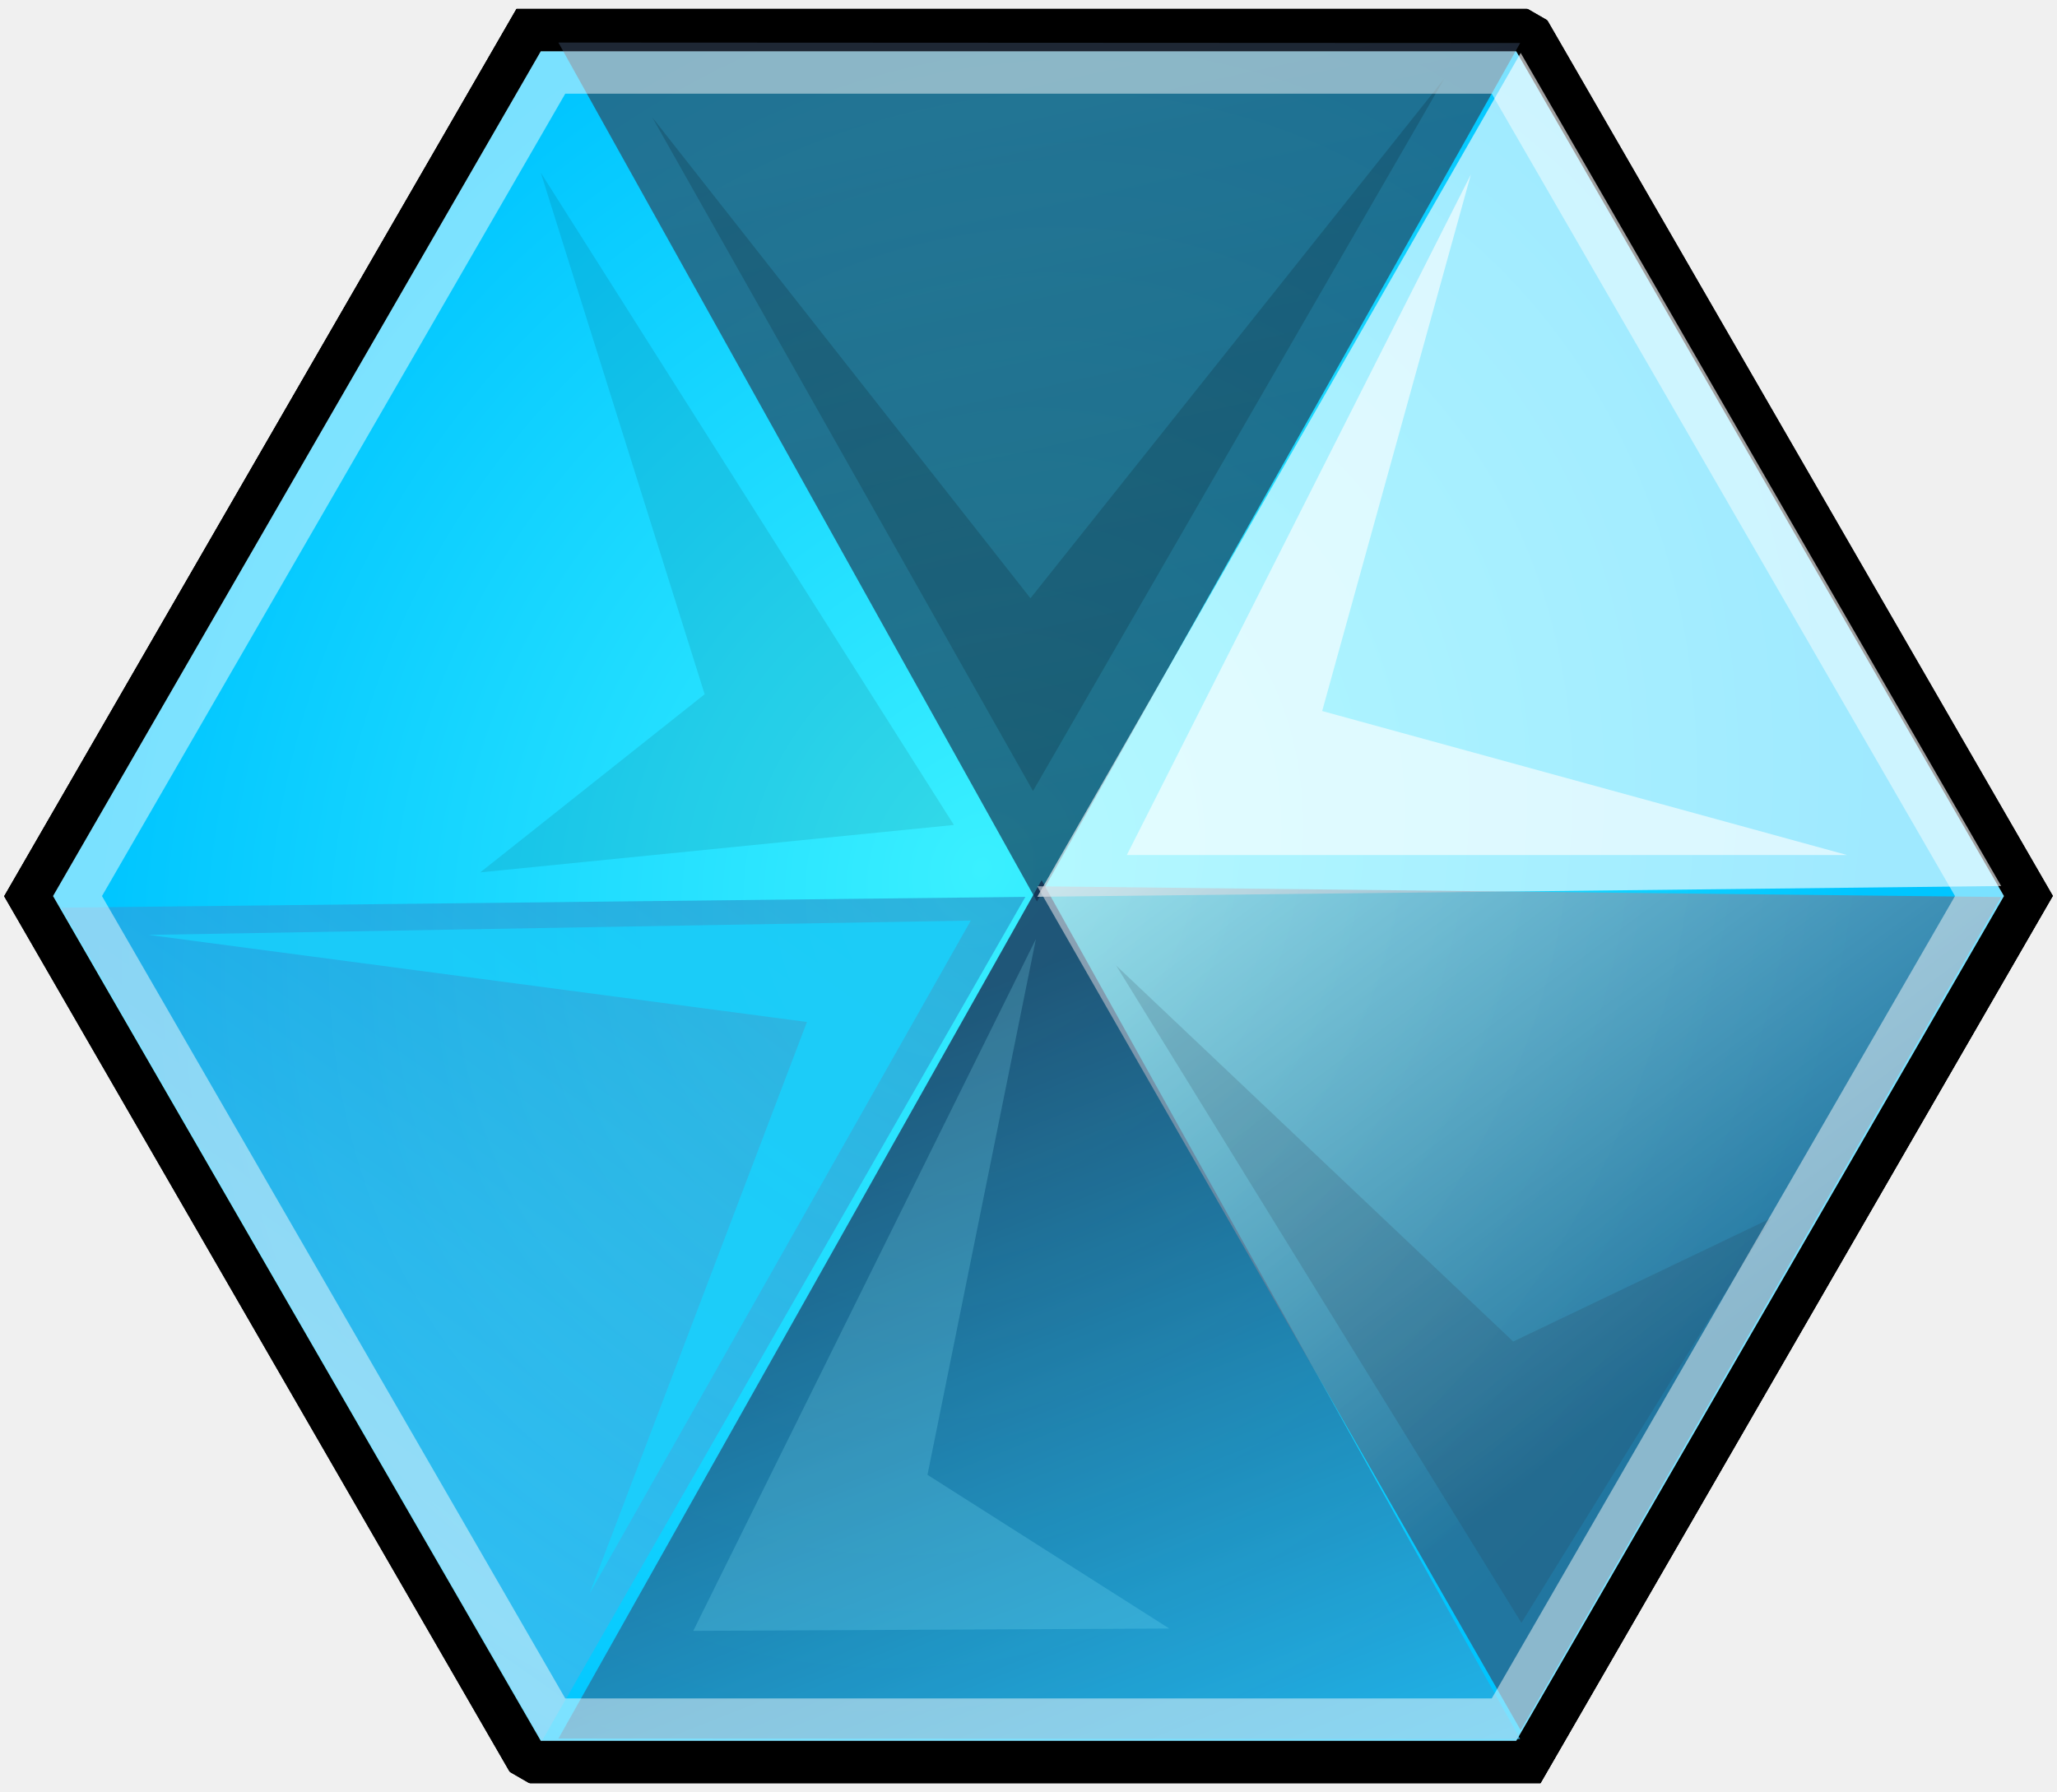
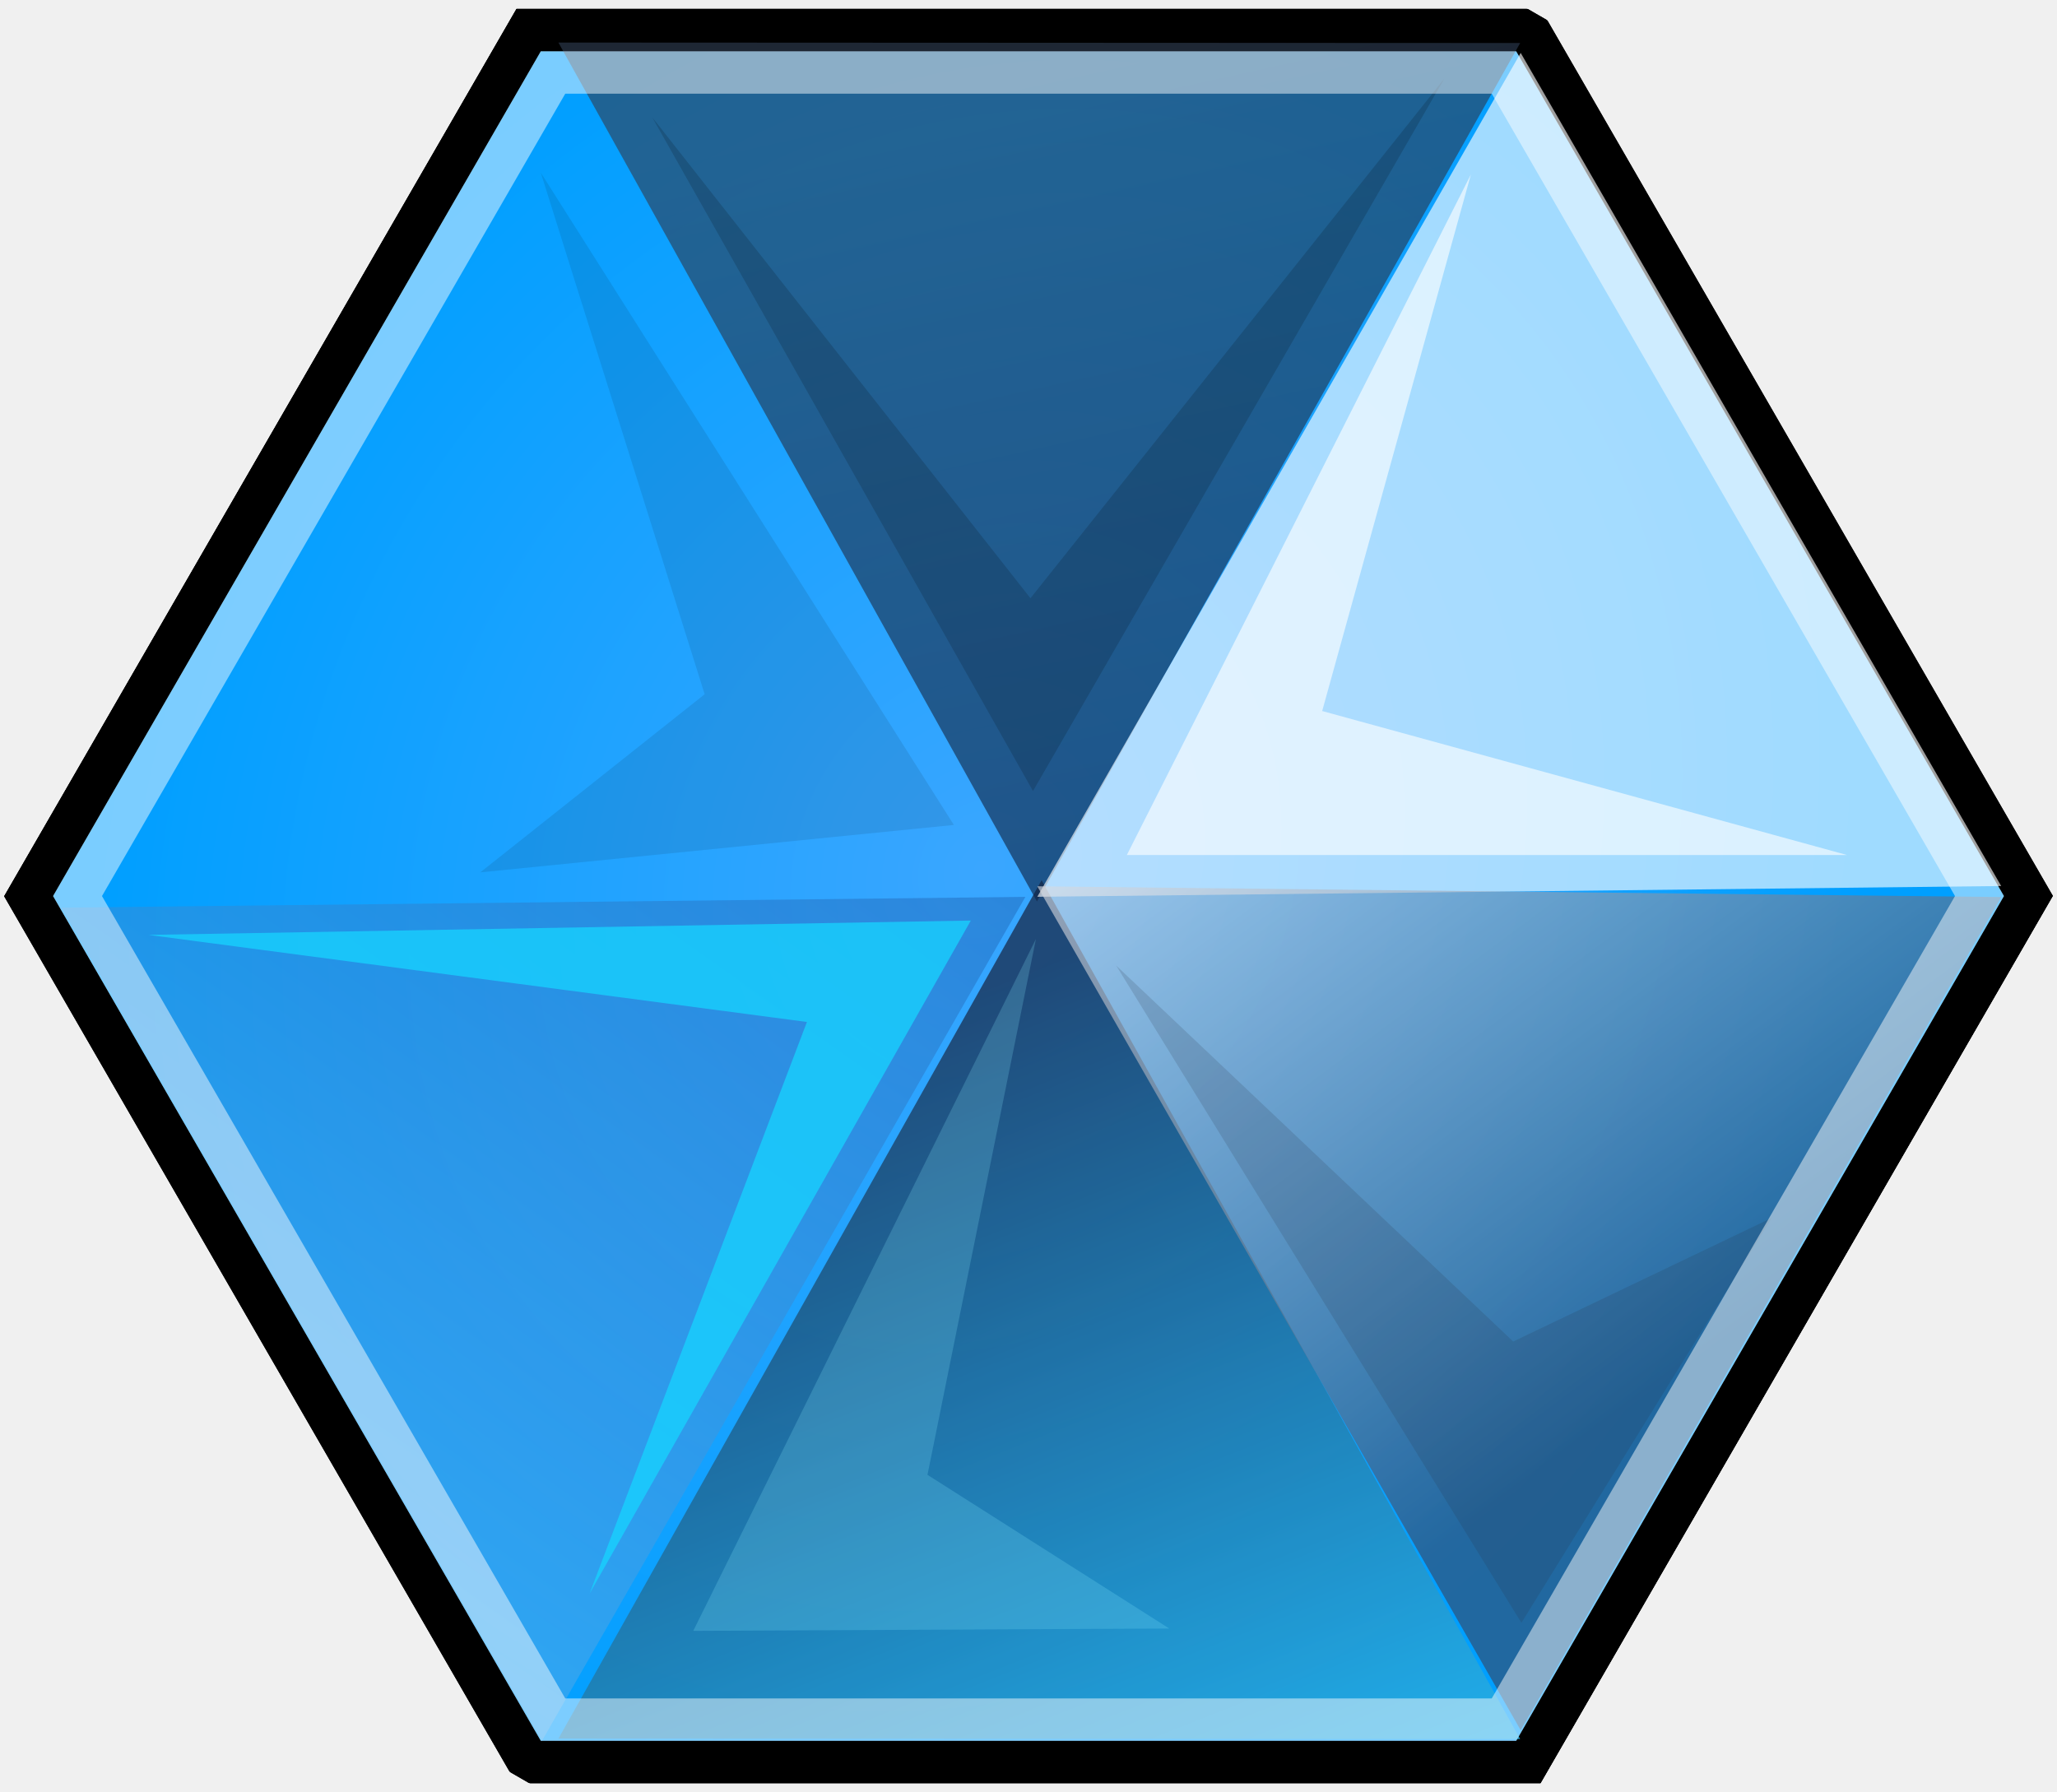
<svg xmlns="http://www.w3.org/2000/svg" xmlns:xlink="http://www.w3.org/1999/xlink" width="194px" height="169px" viewBox="0 0 194 169" version="1.1">
  <defs>
    <polygon id="path-1" points="115 27.512 194.674 73.512 194.674 165.512 115 211.512 35.326 165.512 35.326 73.512" />
    <mask id="mask-2" maskContentUnits="userSpaceOnUse" maskUnits="objectBoundingBox" x="-4" y="-4" width="167.349" height="192">
      <rect x="31.326" y="23.512" width="167.349" height="192" fill="white" />
      <use xlink:href="#path-1" fill="black" />
    </mask>
    <radialGradient cx="46.767%" cy="50%" fx="46.767%" fy="50%" r="51.355%" id="radialGradient-3">
-       <stop stop-color="#3AF0FF" offset="0%" />
-       <stop stop-color="#00C5FF" offset="100%" />
+       <stop stop-color="#3AA6FF" offset="0%" />
+       <stop stop-color="#009FFF" offset="100%" />
    </radialGradient>
    <polygon id="path-4" points="115 27.512 194.674 73.512 194.674 165.512 115 211.512 35.326 165.512 35.326 73.512" />
    <mask id="mask-5" maskContentUnits="userSpaceOnUse" maskUnits="objectBoundingBox" x="-4" y="-4" width="167.349" height="192">
      <rect x="31.326" y="23.512" width="167.349" height="192" fill="white" />
      <use xlink:href="#path-4" fill="black" />
    </mask>
    <linearGradient x1="82.89%" y1="112.643%" x2="39.279%" y2="14.599%" id="linearGradient-6">
      <stop stop-color="#2AB7EC" offset="0%" />
      <stop stop-color="#1A3459" offset="100%" />
    </linearGradient>
    <linearGradient x1="43.663%" y1="-3.518%" x2="67.411%" y2="92.265%" id="linearGradient-7">
      <stop stop-color="#0C2242" offset="0%" />
      <stop stop-color="#303F54" offset="100%" />
    </linearGradient>
    <linearGradient x1="0%" y1="0%" x2="50%" y2="100%" id="linearGradient-8">
      <stop stop-color="#FFFFFF" offset="0%" />
      <stop stop-color="#354666" offset="100%" />
    </linearGradient>
    <linearGradient x1="92.504%" y1="100%" x2="39.156%" y2="0%" id="linearGradient-9">
      <stop stop-color="#72ADDF" offset="0%" />
      <stop stop-color="#1351A3" offset="100%" />
    </linearGradient>
    <polygon id="path-10" points="115 27.512 194.674 73.512 194.674 165.512 115 211.512 35.326 165.512 35.326 73.512" />
    <mask id="mask-11" maskContentUnits="userSpaceOnUse" maskUnits="objectBoundingBox" x="0" y="0" width="159.349" height="184" fill="white">
      <use xlink:href="#path-10" />
    </mask>
  </defs>
  <g id="Page-1" stroke="none" stroke-width="1" fill="none" fill-rule="evenodd">
-     <g id="Desktop-HD" transform="translate(-308, -89)">
-       <g id="cristal--active" transform="translate(290, 54)">
+     <g id="Desktop-HD" transform="translate(-291, -587)">
+       <g id="cristal--active" transform="translate(273, 552)">
        <g id="Polygon-1" transform="translate(115, 119.5115) rotate(-330) translate(-115, -119.5115) ">
          <use fill="#1E2129" fill-rule="evenodd" xlink:href="#path-1" />
          <use stroke="#000000" mask="url(#mask-2)" stroke-width="8" xlink:href="#path-1" />
        </g>
        <g id="Polygon-1" transform="translate(115, 119.5115) rotate(-330) translate(-115, -119.5115) ">
          <use fill="url(#radialGradient-3)" fill-rule="evenodd" xlink:href="#path-4" />
          <use stroke="#000000" mask="url(#mask-5)" stroke-width="8" xlink:href="#path-4" />
        </g>
        <polygon id="Path-1" fill="url(#linearGradient-6)" opacity="0.812" points="70.664 198.98 116.237 118.013 161.371 199.023" />
        <polygon id="Path-1" fill="url(#linearGradient-7)" opacity="0.625" transform="translate(116.0176, 79.51815) scale(-1, -1) translate(-116.0176, -79.51815) " points="70.664 119.98 116.237 39.013 161.371 120.023" />
        <polygon id="Path-1" fill="#FFFFFF" opacity="0.625" transform="translate(149.7676, 99.08514) scale(-1, -1) rotate(60) translate(-149.7676, -99.08514) " points="104.414 138.681 148.987 59.446 195.121 138.724" />
        <polygon id="Path-1" fill="url(#linearGradient-8)" opacity="0.625" transform="translate(149.7676, 139.0851) scale(-1, 1) rotate(60) translate(-149.7676, -139.0851) " points="104.414 178.681 148.987 99.446 195.121 178.724" />
        <polygon id="Path-1" fill="url(#linearGradient-9)" opacity="0.387" transform="translate(80.76758, 140.0851) rotate(60) translate(-80.76758, -140.0851) " points="35.414 179.681 79.987 100.446 126.121 179.724" />
        <polygon id="Path-1" opacity="0.625" transform="translate(81.76758, 99.08514) scale(1, -1) rotate(60) translate(-81.76758, -99.08514) " points="36.414 138.681 80.987 59.446 127.121 138.724" />
        <polygon id="Path-7" fill="#FFFFFF" opacity="0.616" points="142.697 102.06 156.724 51.453 124.275 115.641 192.199 115.641" />
        <polygon id="Path-7" fill="#16D3FF" opacity="0.756" transform="translate(71.32736, 153.9146) rotate(179) translate(-71.32736, -153.9146) " points="48.163 176.04 69.599 122.493 32.54 185.336 110.114 185.336" />
        <polygon id="Path-7" fill="#02070B" opacity="0.166" transform="translate(107.6057, 60.30156) rotate(300) translate(-107.6057, -60.30156) " points="84.442 82.427 105.877 28.88 68.819 91.723 146.393 91.723" />
        <polygon id="Path-7" fill="#87EDFF" opacity="0.21" transform="translate(103.6375, 157.3593) rotate(356) translate(-103.6375, -157.3593) " points="104.3 174.187 118.029 124.482 81.239 187.326 126.036 190.236" />
        <polygon id="Path-7" fill="#000000" opacity="0.09" transform="translate(84.53248, 83.6386) scale(-1, 1) rotate(2) translate(-84.53248, -83.6386) " points="85.195 100.466 98.924 50.762 62.134 113.605 106.931 116.516" />
        <polygon id="Path-7" fill="#242E3C" opacity="0.162" transform="translate(145.5442, 154.2117) rotate(298) translate(-145.5442, -154.2117) " points="146.207 171.039 159.936 121.335 123.145 184.179 167.943 187.089" />
        <use id="Polygon-1" stroke="#FFFFFF" mask="url(#mask-11)" stroke-width="8" opacity="0.477" transform="translate(115, 119.5115) rotate(-330) translate(-115, -119.5115) " xlink:href="#path-10" />
      </g>
    </g>
  </g>
</svg>
